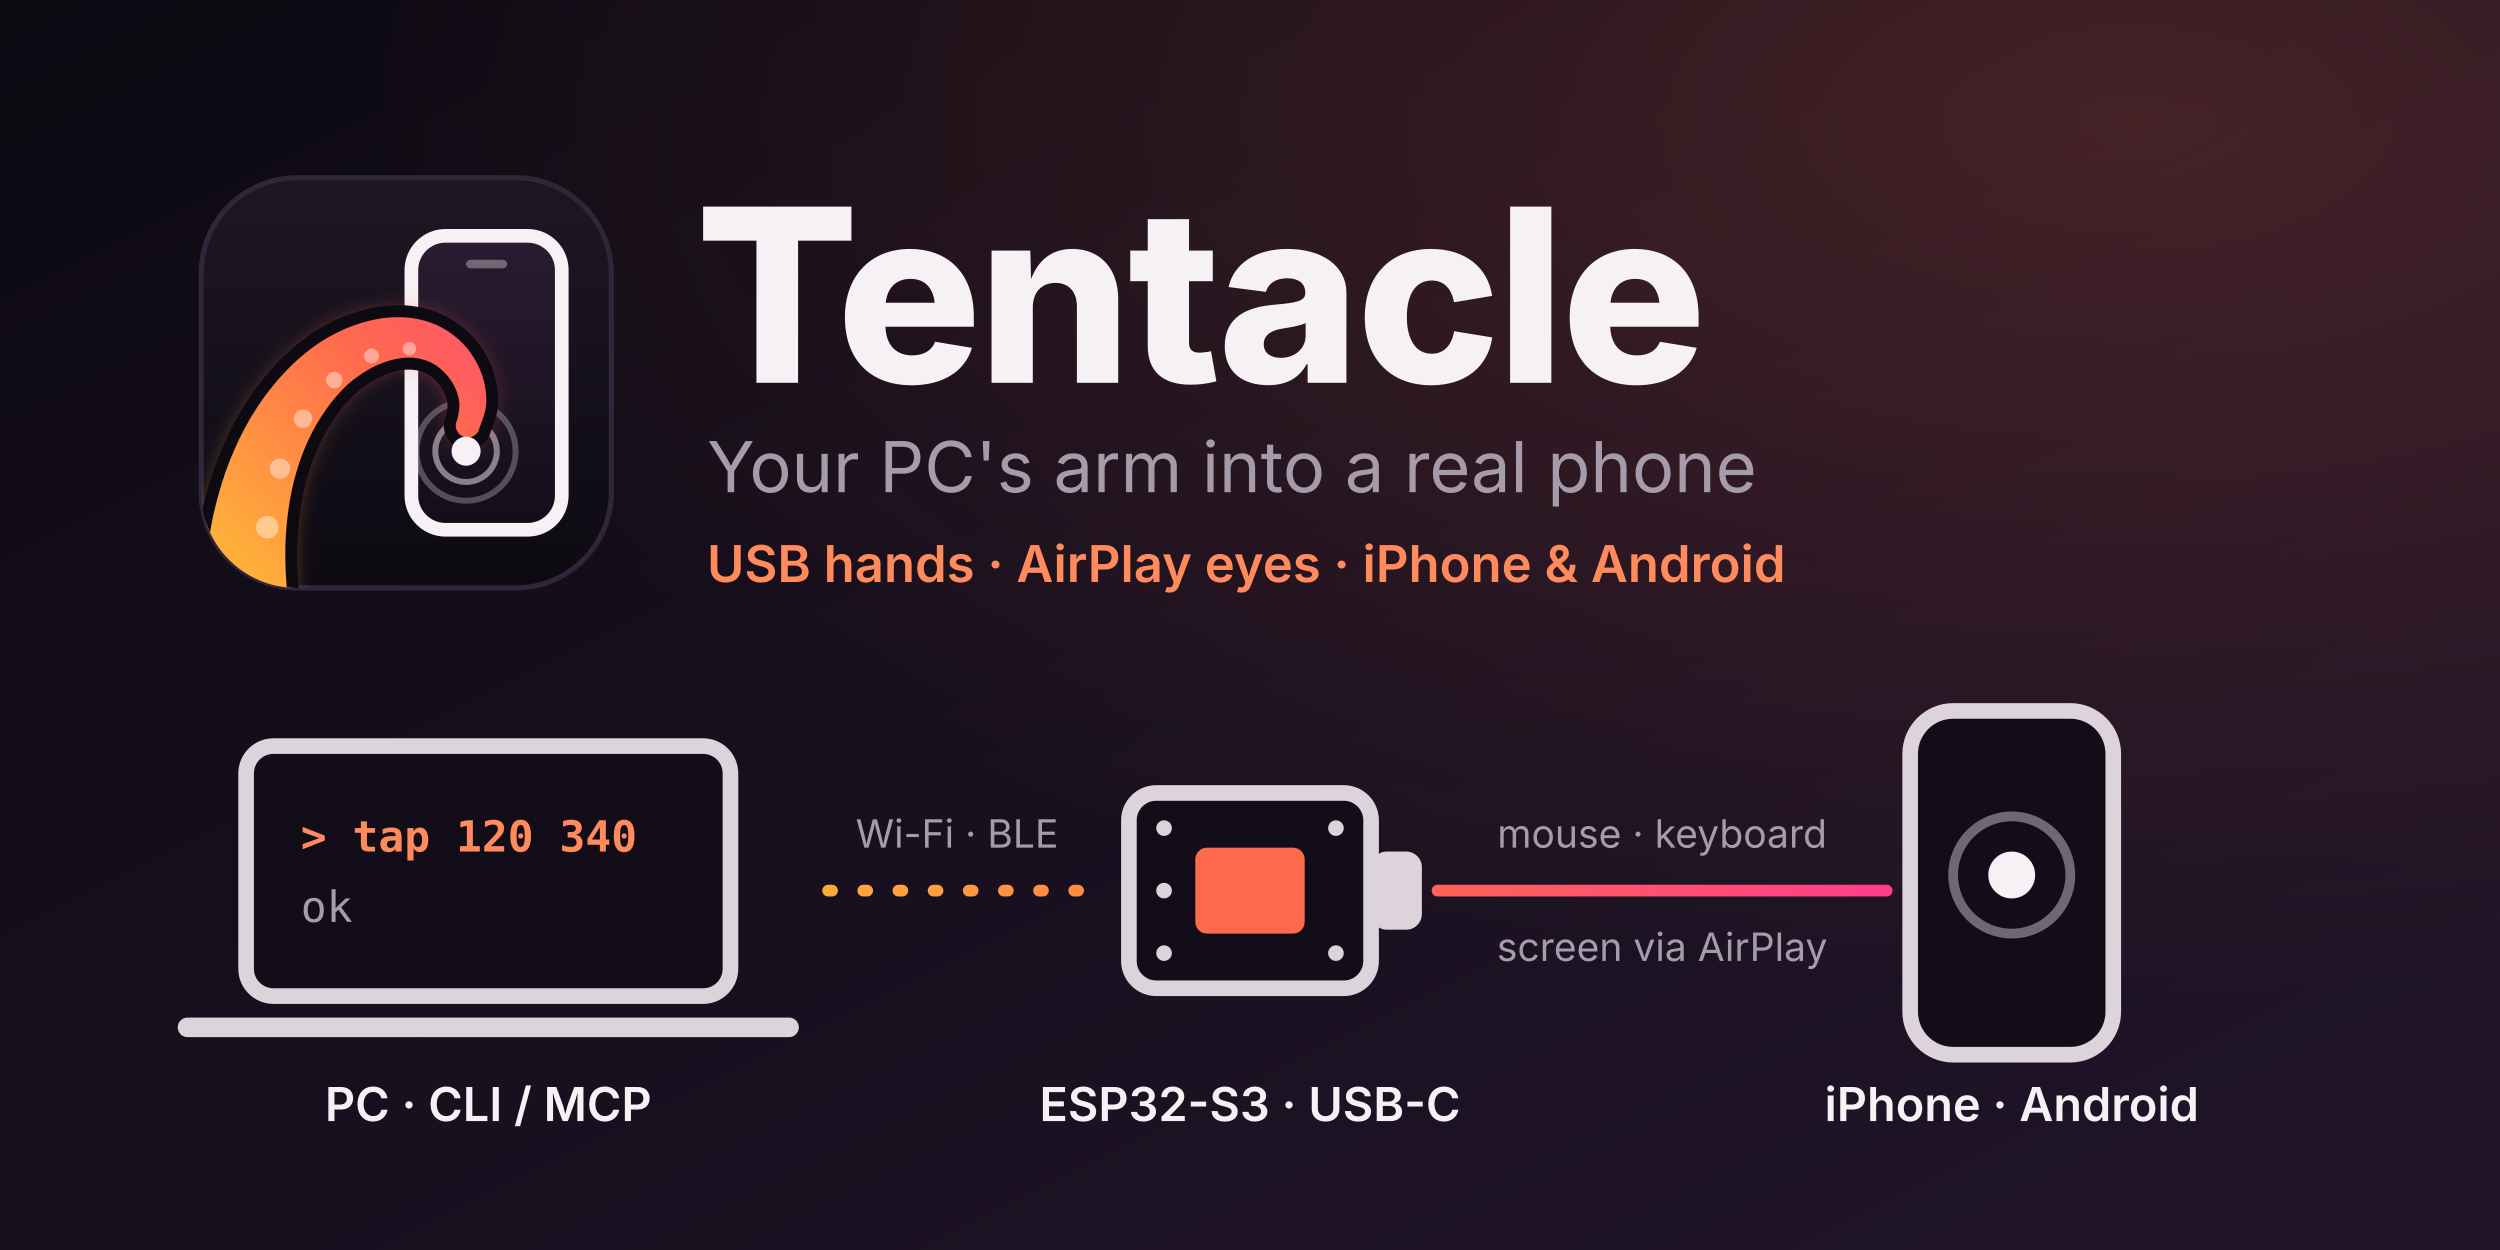
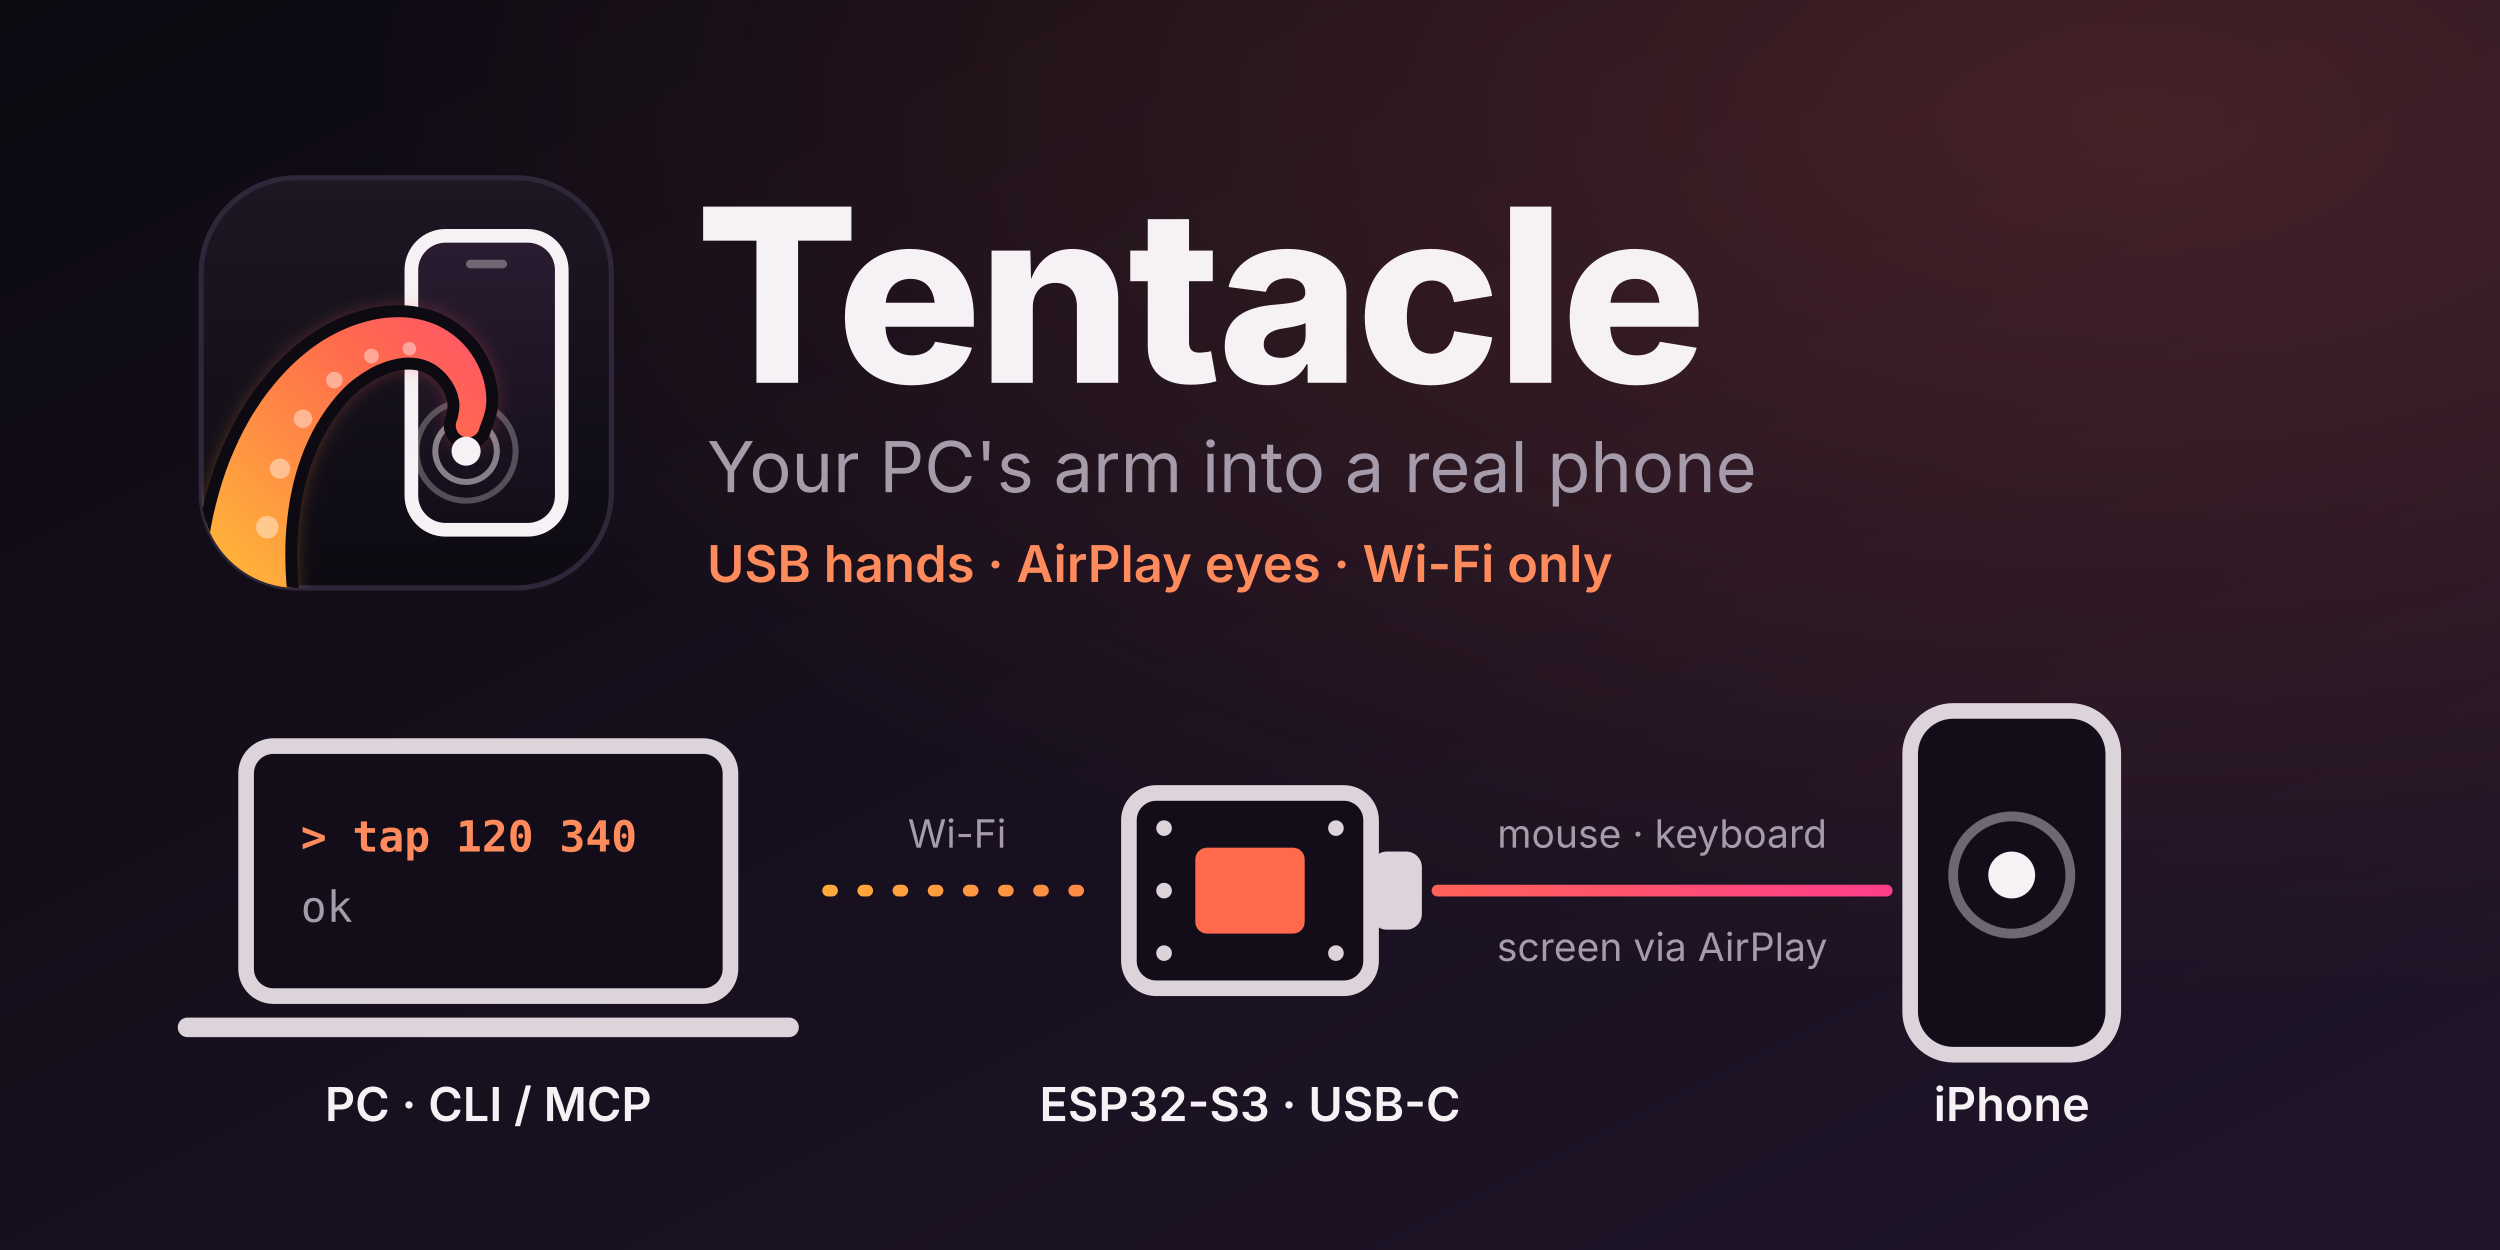
<svg xmlns="http://www.w3.org/2000/svg" viewBox="0 0 1280 640" width="1280" height="640">
  <defs>
    <linearGradient id="bg" x1="0" y1="0" x2="1" y2="1">
      <stop offset="0" stop-color="#0d0a12" />
      <stop offset="1" stop-color="#21152a" />
    </linearGradient>
    <radialGradient id="spot" cx=".85" cy=".1" r=".7">
      <stop offset="0" stop-color="#ff6a4d" stop-opacity=".2" />
      <stop offset="1" stop-color="#ff6a4d" stop-opacity="0" />
    </radialGradient>
    <linearGradient id="wire" gradientUnits="userSpaceOnUse" x1="400" y1="0" x2="970" y2="0">
      <stop offset="0" stop-color="#ffb03a" />
      <stop offset=".5" stop-color="#ff6a4d" />
      <stop offset="1" stop-color="#ff3d8b" />
    </linearGradient>
    <linearGradient id="arm" gradientUnits="userSpaceOnUse" x1="60" y1="470" x2="440" y2="70">
      <stop offset="0" stop-color="#ffb03a" />
      <stop offset=".5" stop-color="#ff6a4d" />
      <stop offset="1" stop-color="#ff3d8b" />
    </linearGradient>
    <linearGradient id="tile" x1="0" y1="0" x2="0" y2="1">
      <stop offset="0" stop-color="#1d1724" />
      <stop offset="1" stop-color="#0d0a12" />
    </linearGradient>
    <linearGradient id="screen" x1="0" y1="0" x2="0" y2="1">
      <stop offset="0" stop-color="#2a1c31" />
      <stop offset="1" stop-color="#130d19" />
    </linearGradient>
    <clipPath id="clip">
      <rect x="16" y="16" width="480" height="480" rx="112" />
    </clipPath>
    <filter id="glow" x="-30%" y="-30%" width="160%" height="160%">
      <feGaussianBlur stdDeviation="12" />
    </filter>
  </defs>
  <rect width="1280" height="640" fill="url(#bg)" />
  <rect width="1280" height="640" fill="url(#spot)" />
  <g transform="translate(96 84) scale(.4375)">
    <rect x="16" y="16" width="480" height="480" rx="112" fill="url(#tile)" stroke="#30263a" stroke-width="6" />
    <rect x="262" y="84" width="176" height="344" rx="40" fill="url(#screen)" stroke="#f6f1f4" stroke-width="16" />
    <rect x="326" y="112" width="48" height="10" rx="5" fill="#f6f1f4" opacity=".35" />
    <circle cx="326" cy="336" r="58" fill="none" stroke="#f6f1f4" stroke-width="7" opacity=".28" />
    <circle cx="326" cy="336" r="36" fill="none" stroke="#f6f1f4" stroke-width="7" opacity=".5" />
    <g clip-path="url(#clip)">
      <path d="M12.3 541.4C12.2 537 11.8 523.8 11.9 515C12 506.1 12.3 497.3 12.8 488.5C13.3 479.6 14 470.8 15 462C15.9 453.2 17.1 444.4 18.5 435.6C19.9 426.8 21.5 418 23.4 409.3C25.4 400.6 27.5 391.9 30 383.3C32.4 374.6 35.1 366 38.1 357.5C41.1 349 44.4 340.6 48.1 332.3C51.7 323.9 55.6 315.7 59.9 307.6C64.1 299.6 68.7 291.6 73.7 283.9C78.6 276.2 83.9 268.6 89.5 261.4C95.2 254.1 101.1 247 107.4 240.3C113.7 233.5 120.2 227.1 127.3 221C134.5 214.8 142.4 208.6 150.4 203.3C158.4 198 166.8 193.3 175.6 189.2C184.3 185.1 193.4 181.5 202.8 178.8C212.2 176.1 222 173.8 232.1 172.9C242.2 172 252.8 171.8 263.2 173.2C273.5 174.7 284.5 177.5 294.3 181.9C304 186.3 313.7 192.6 321.5 199.6C329.4 206.5 336.1 214.9 341.5 223.7C346.8 232.6 351.2 242.4 353.7 252.5C356.2 262.5 357.4 273.6 356.3 284.1C355.2 294.6 348.4 310 346.9 315.2A21 21 0 0 1 309.1 296.8C309.5 294.3 311.5 287 311.3 282C311 277 309.7 271.5 307.7 266.6C305.7 261.8 302.6 256.8 299.2 252.7C295.7 248.5 291.4 244.5 287.2 241.6C282.9 238.8 278.3 236.7 273.4 235.4C268.6 234 263.5 233.5 258.2 233.5C252.9 233.6 247.3 234.4 241.8 235.8C236.2 237.1 230.5 239.2 224.9 241.6C219.4 244.1 213.9 247.2 208.7 250.6C203.5 254 198.3 257.8 193.6 261.9C188.9 266 184.7 270.4 180.4 275.2C176.2 280 171.9 285.5 168.1 290.9C164.2 296.4 160.6 302 157.2 307.8C153.8 313.6 150.7 319.6 147.9 325.7C145 331.8 142.4 338.1 140.1 344.4C137.7 350.8 135.6 357.3 133.7 363.9C131.8 370.5 130.2 377.1 128.8 383.9C127.3 390.6 126.1 397.5 125.2 404.3C124.2 411.2 123.4 418.1 122.8 425.1C122.2 432 121.8 439.1 121.6 446.1C121.4 453.1 121.4 460.1 121.6 467.2C121.7 474.2 122.1 481.3 122.6 488.4C123.1 495.4 123.8 502.5 124.7 509.5C125.5 516.5 127.2 527.1 127.7 530.6A58 58 0 0 1 12.3 541.4Z" fill="url(#arm)" filter="url(#glow)" opacity=".5" />
      <path d="M12.3 541.4C12.2 537 11.8 523.8 11.9 515C12 506.1 12.3 497.3 12.8 488.5C13.3 479.6 14 470.8 15 462C15.9 453.2 17.1 444.4 18.5 435.6C19.9 426.8 21.5 418 23.4 409.3C25.4 400.6 27.5 391.9 30 383.3C32.4 374.6 35.1 366 38.1 357.5C41.1 349 44.4 340.6 48.1 332.3C51.7 323.9 55.6 315.7 59.9 307.6C64.1 299.6 68.7 291.6 73.7 283.9C78.6 276.2 83.9 268.6 89.5 261.4C95.2 254.1 101.1 247 107.4 240.3C113.7 233.5 120.2 227.1 127.3 221C134.5 214.8 142.4 208.6 150.4 203.3C158.4 198 166.8 193.3 175.6 189.2C184.3 185.1 193.4 181.5 202.8 178.8C212.2 176.1 222 173.8 232.1 172.9C242.2 172 252.8 171.8 263.2 173.2C273.5 174.7 284.5 177.5 294.3 181.9C304 186.3 313.7 192.6 321.5 199.6C329.4 206.5 336.1 214.9 341.5 223.7C346.8 232.6 351.2 242.4 353.7 252.5C356.2 262.5 357.4 273.6 356.3 284.1C355.2 294.6 348.4 310 346.9 315.2A21 21 0 0 1 309.1 296.8C309.5 294.3 311.5 287 311.3 282C311 277 309.7 271.5 307.7 266.6C305.7 261.8 302.6 256.8 299.2 252.7C295.7 248.5 291.4 244.5 287.2 241.6C282.9 238.8 278.3 236.7 273.4 235.4C268.6 234 263.5 233.5 258.2 233.5C252.9 233.6 247.3 234.4 241.8 235.8C236.2 237.1 230.5 239.2 224.9 241.6C219.4 244.1 213.9 247.2 208.7 250.6C203.5 254 198.3 257.8 193.6 261.9C188.9 266 184.7 270.4 180.4 275.2C176.2 280 171.9 285.5 168.1 290.9C164.2 296.4 160.6 302 157.2 307.8C153.8 313.6 150.7 319.6 147.9 325.7C145 331.8 142.4 338.1 140.1 344.4C137.7 350.8 135.6 357.3 133.7 363.9C131.8 370.5 130.2 377.1 128.8 383.9C127.3 390.6 126.1 397.5 125.2 404.3C124.2 411.2 123.4 418.1 122.8 425.1C122.2 432 121.8 439.1 121.6 446.1C121.4 453.1 121.4 460.1 121.6 467.2C121.7 474.2 122.1 481.3 122.6 488.4C123.1 495.4 123.8 502.5 124.7 509.5C125.5 516.5 127.2 527.1 127.7 530.6A58 58 0 0 1 12.3 541.4Z" fill="url(#arm)" stroke="#0d0a12" stroke-width="14" stroke-linejoin="round" />
      <g fill="#fff" opacity=".42">
        <circle cx="93.4" cy="425" r="13.2" />
        <circle cx="108.3" cy="356.4" r="11.9" />
        <circle cx="135.2" cy="298.1" r="10.8" />
        <circle cx="171.8" cy="252.8" r="9.7" />
        <circle cx="215.3" cy="224.7" r="8.7" />
        <circle cx="259.7" cy="216.1" r="7.9" />
      </g>
    </g>
    <circle cx="326" cy="336" r="17" fill="#f6f1f4" />
  </g>
  <text x="356" y="196" font-family="Segoe UI, Inter, Helvetica Neue, Helvetica, Arial, sans-serif" font-size="124" font-weight="800" letter-spacing="-2" fill="#f6f1f4">Tentacle</text>
  <text x="362" y="252" font-family="Segoe UI, Inter, Helvetica Neue, Helvetica, Arial, sans-serif" font-size="36" fill="#a59bab">Your PC's arm into a real phone</text>
-   <text x="362" y="298" font-family="Segoe UI, Inter, Helvetica Neue, Helvetica, Arial, sans-serif" font-size="26" font-weight="600" fill="#ff8a5c">USB hands · AirPlay eyes · iPhone &amp; Android</text>
+   <text x="362" y="298" font-family="Segoe UI, Inter, Helvetica Neue, Helvetica, Arial, sans-serif" font-size="26" font-weight="600" fill="#ff8a5c">USB hands · AirPlay eyes · Wi-Fi only</text>
  <g font-family="Segoe UI, Inter, Helvetica Neue, Helvetica, Arial, sans-serif" text-anchor="middle">
    <g transform="translate(250 456)">
      <rect x="-124" y="-74" width="248" height="128" rx="14" fill="#130d19" stroke="#ddd3da" stroke-width="8" />
      <path d="M-154 70H154" stroke="#ddd3da" stroke-width="10" stroke-linecap="round" />
      <text x="-96" y="-20" font-family="Cascadia Mono, Consolas, Menlo, monospace" font-size="22" font-weight="700" fill="#ff8a5c" text-anchor="start">&gt; tap 120 340</text>
      <text x="-96" y="16" font-family="Cascadia Mono, Consolas, Menlo, monospace" font-size="22" fill="#a59bab" text-anchor="start">ok</text>
      <text y="118" font-size="24" font-weight="600" fill="#f6f1f4">PC · CLI / MCP</text>
    </g>
    <g transform="translate(640 456)">
      <rect x="-62" y="-50" width="124" height="100" rx="14" fill="#130d19" stroke="#ddd3da" stroke-width="8" />
      <rect x="62" y="-20" width="26" height="40" rx="8" fill="#ddd3da" />
      <rect x="-28" y="-22" width="56" height="44" rx="6" fill="#ff6a4d" />
      <g fill="#ddd3da">
        <circle cx="-44" cy="-32" r="4" />
        <circle cx="-44" cy="0" r="4" />
        <circle cx="-44" cy="32" r="4" />
        <circle cx="44" cy="-32" r="4" />
        <circle cx="44" cy="32" r="4" />
      </g>
      <text y="118" font-size="24" font-weight="600" fill="#f6f1f4">ESP32-S3 · USB-C</text>
    </g>
    <g transform="translate(1030 456)">
      <rect x="-52" y="-92" width="104" height="176" rx="22" fill="#130d19" stroke="#ddd3da" stroke-width="8" />
      <circle cy="-8" r="30" fill="none" stroke="#f6f1f4" stroke-width="5" opacity=".4" />
      <circle cy="-8" r="12" fill="#f6f1f4" />
-       <text y="118" font-size="24" font-weight="600" fill="#f6f1f4">iPhone · Android</text>
+       <text y="118" font-size="24" font-weight="600" fill="#f6f1f4">iPhone</text>
    </g>
    <g fill="none" stroke="url(#wire)" stroke-width="6" stroke-linecap="round">
      <path d="M424 456H556" stroke-dasharray="2 16" />
      <path d="M736 456H966" />
    </g>
-     <text x="490" y="434" font-size="20" fill="#a59bab">Wi-Fi · BLE</text>
+     <text x="490" y="434" font-size="20" fill="#a59bab">Wi-Fi</text>
    <text x="851" y="434" font-size="20" fill="#a59bab">mouse · keyboard</text>
    <text x="851" y="492" font-size="20" fill="#a59bab">screen via AirPlay</text>
  </g>
</svg>
